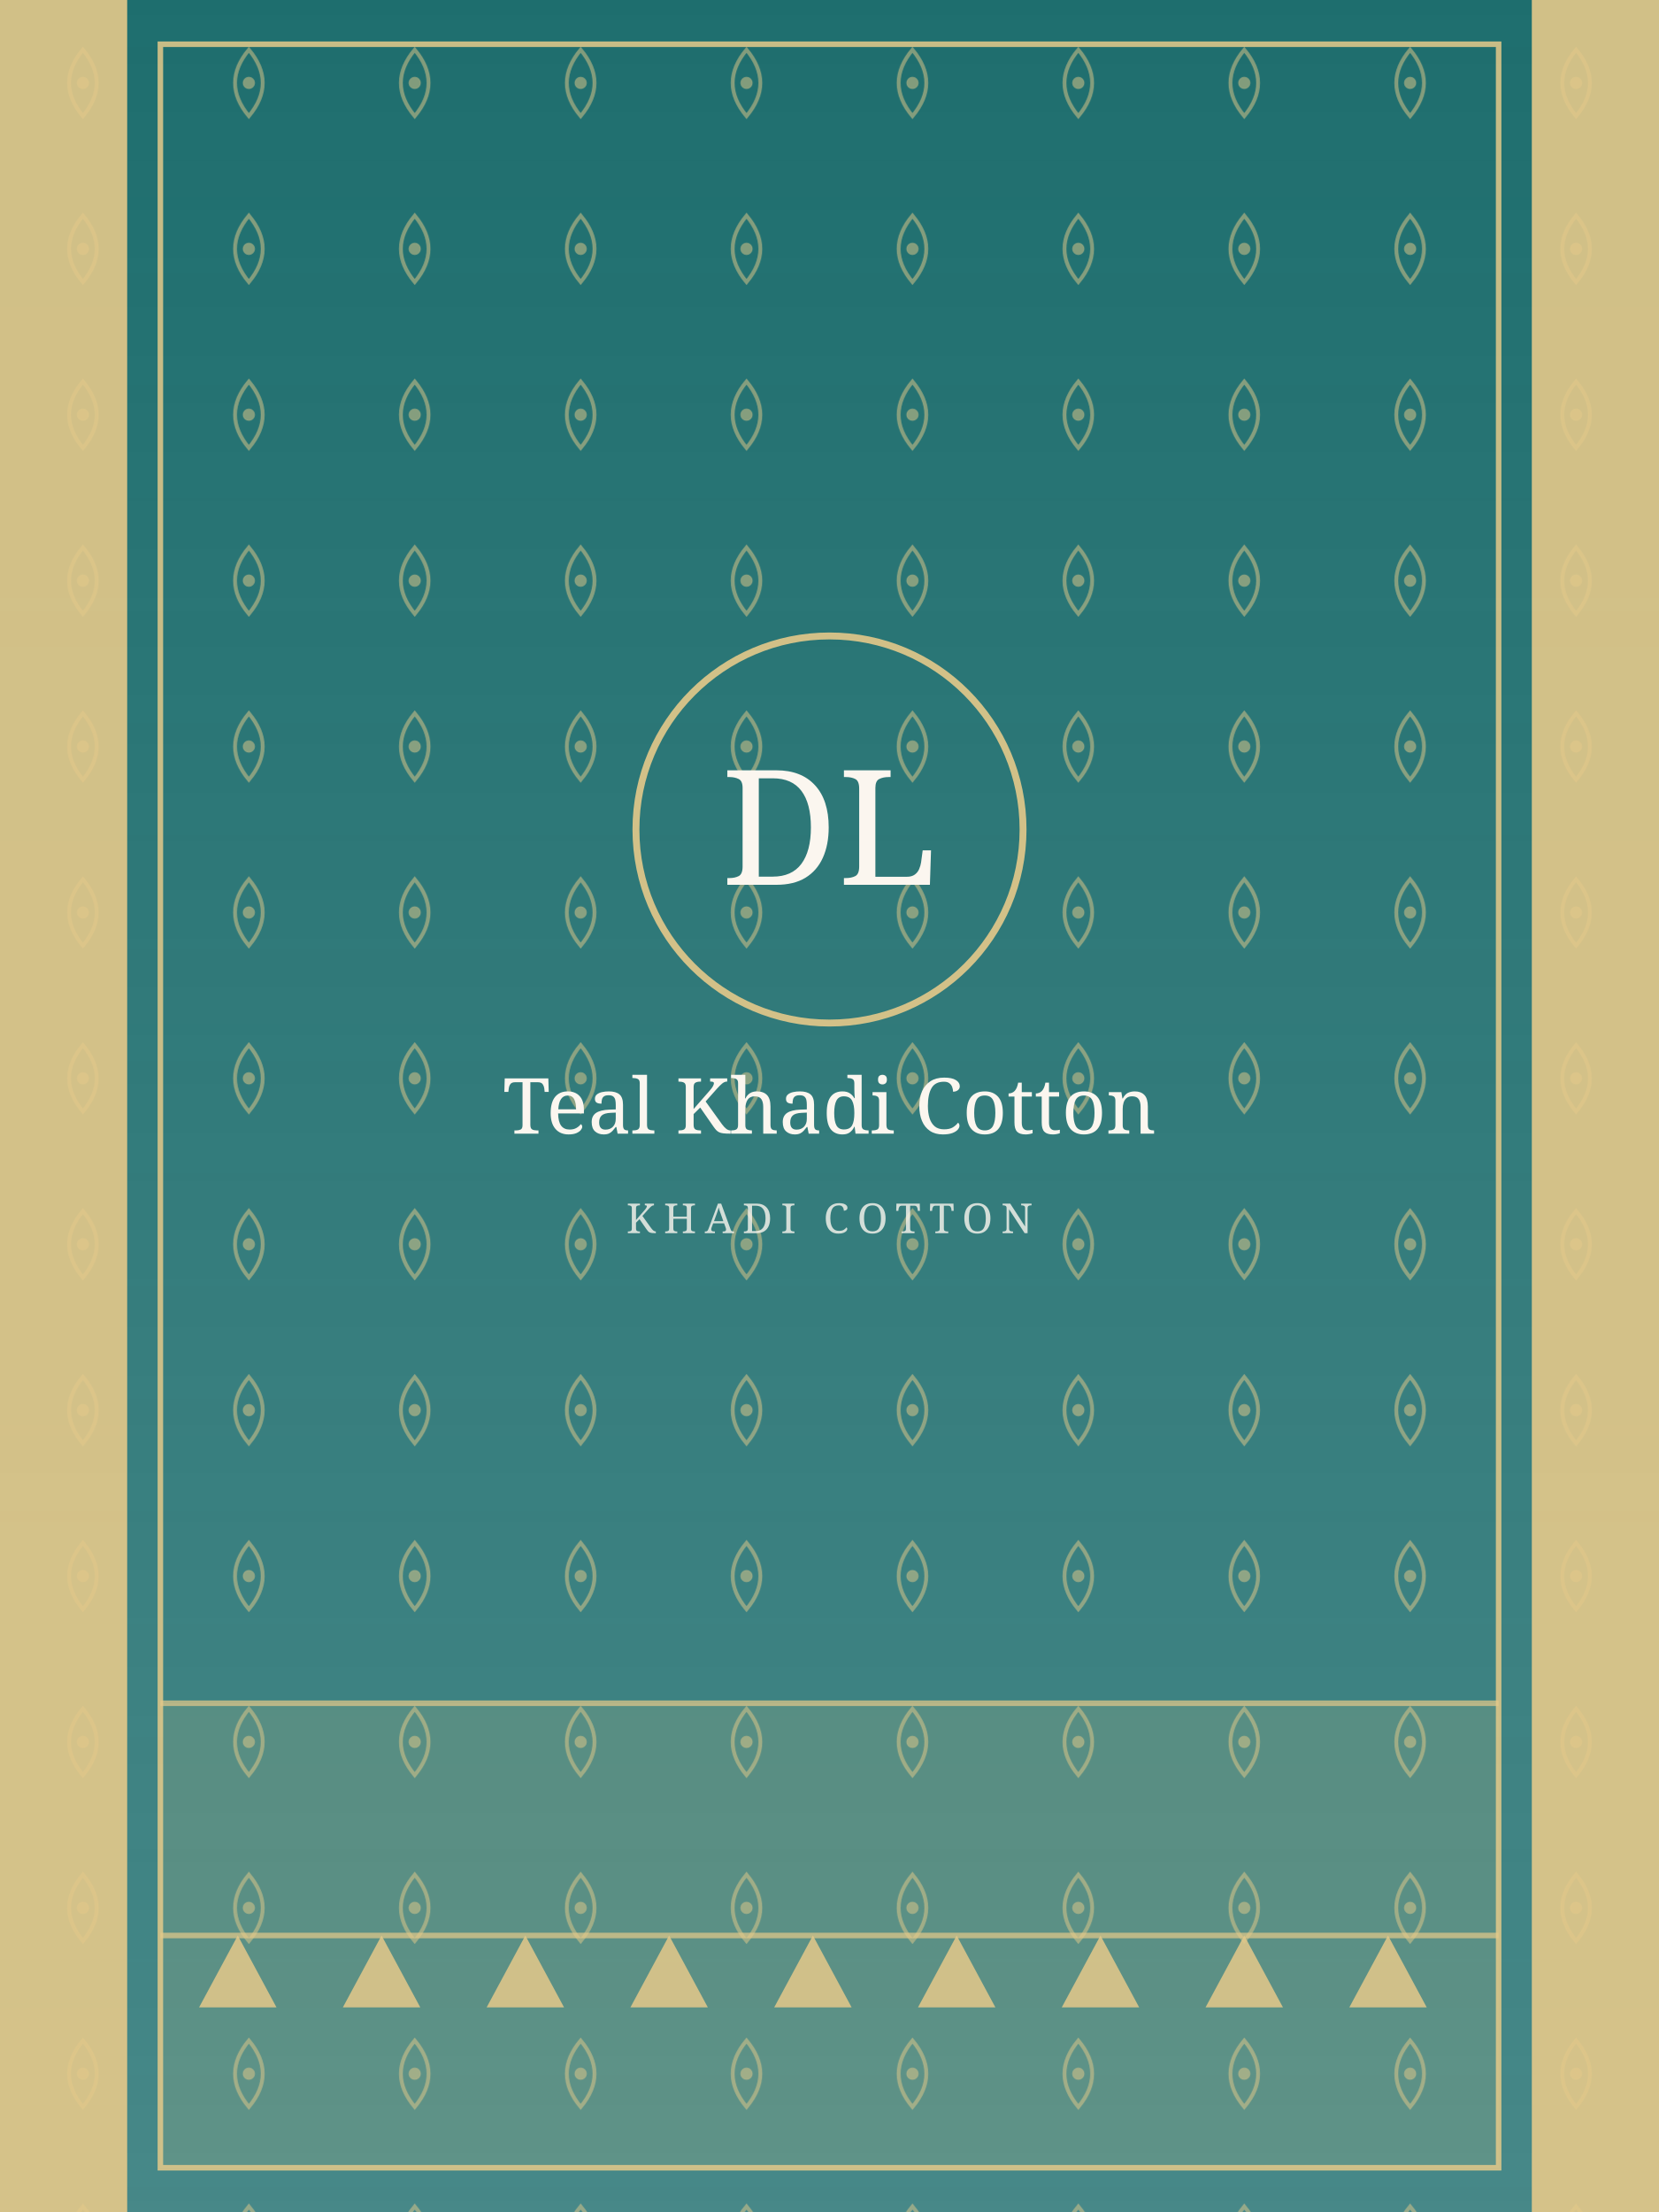
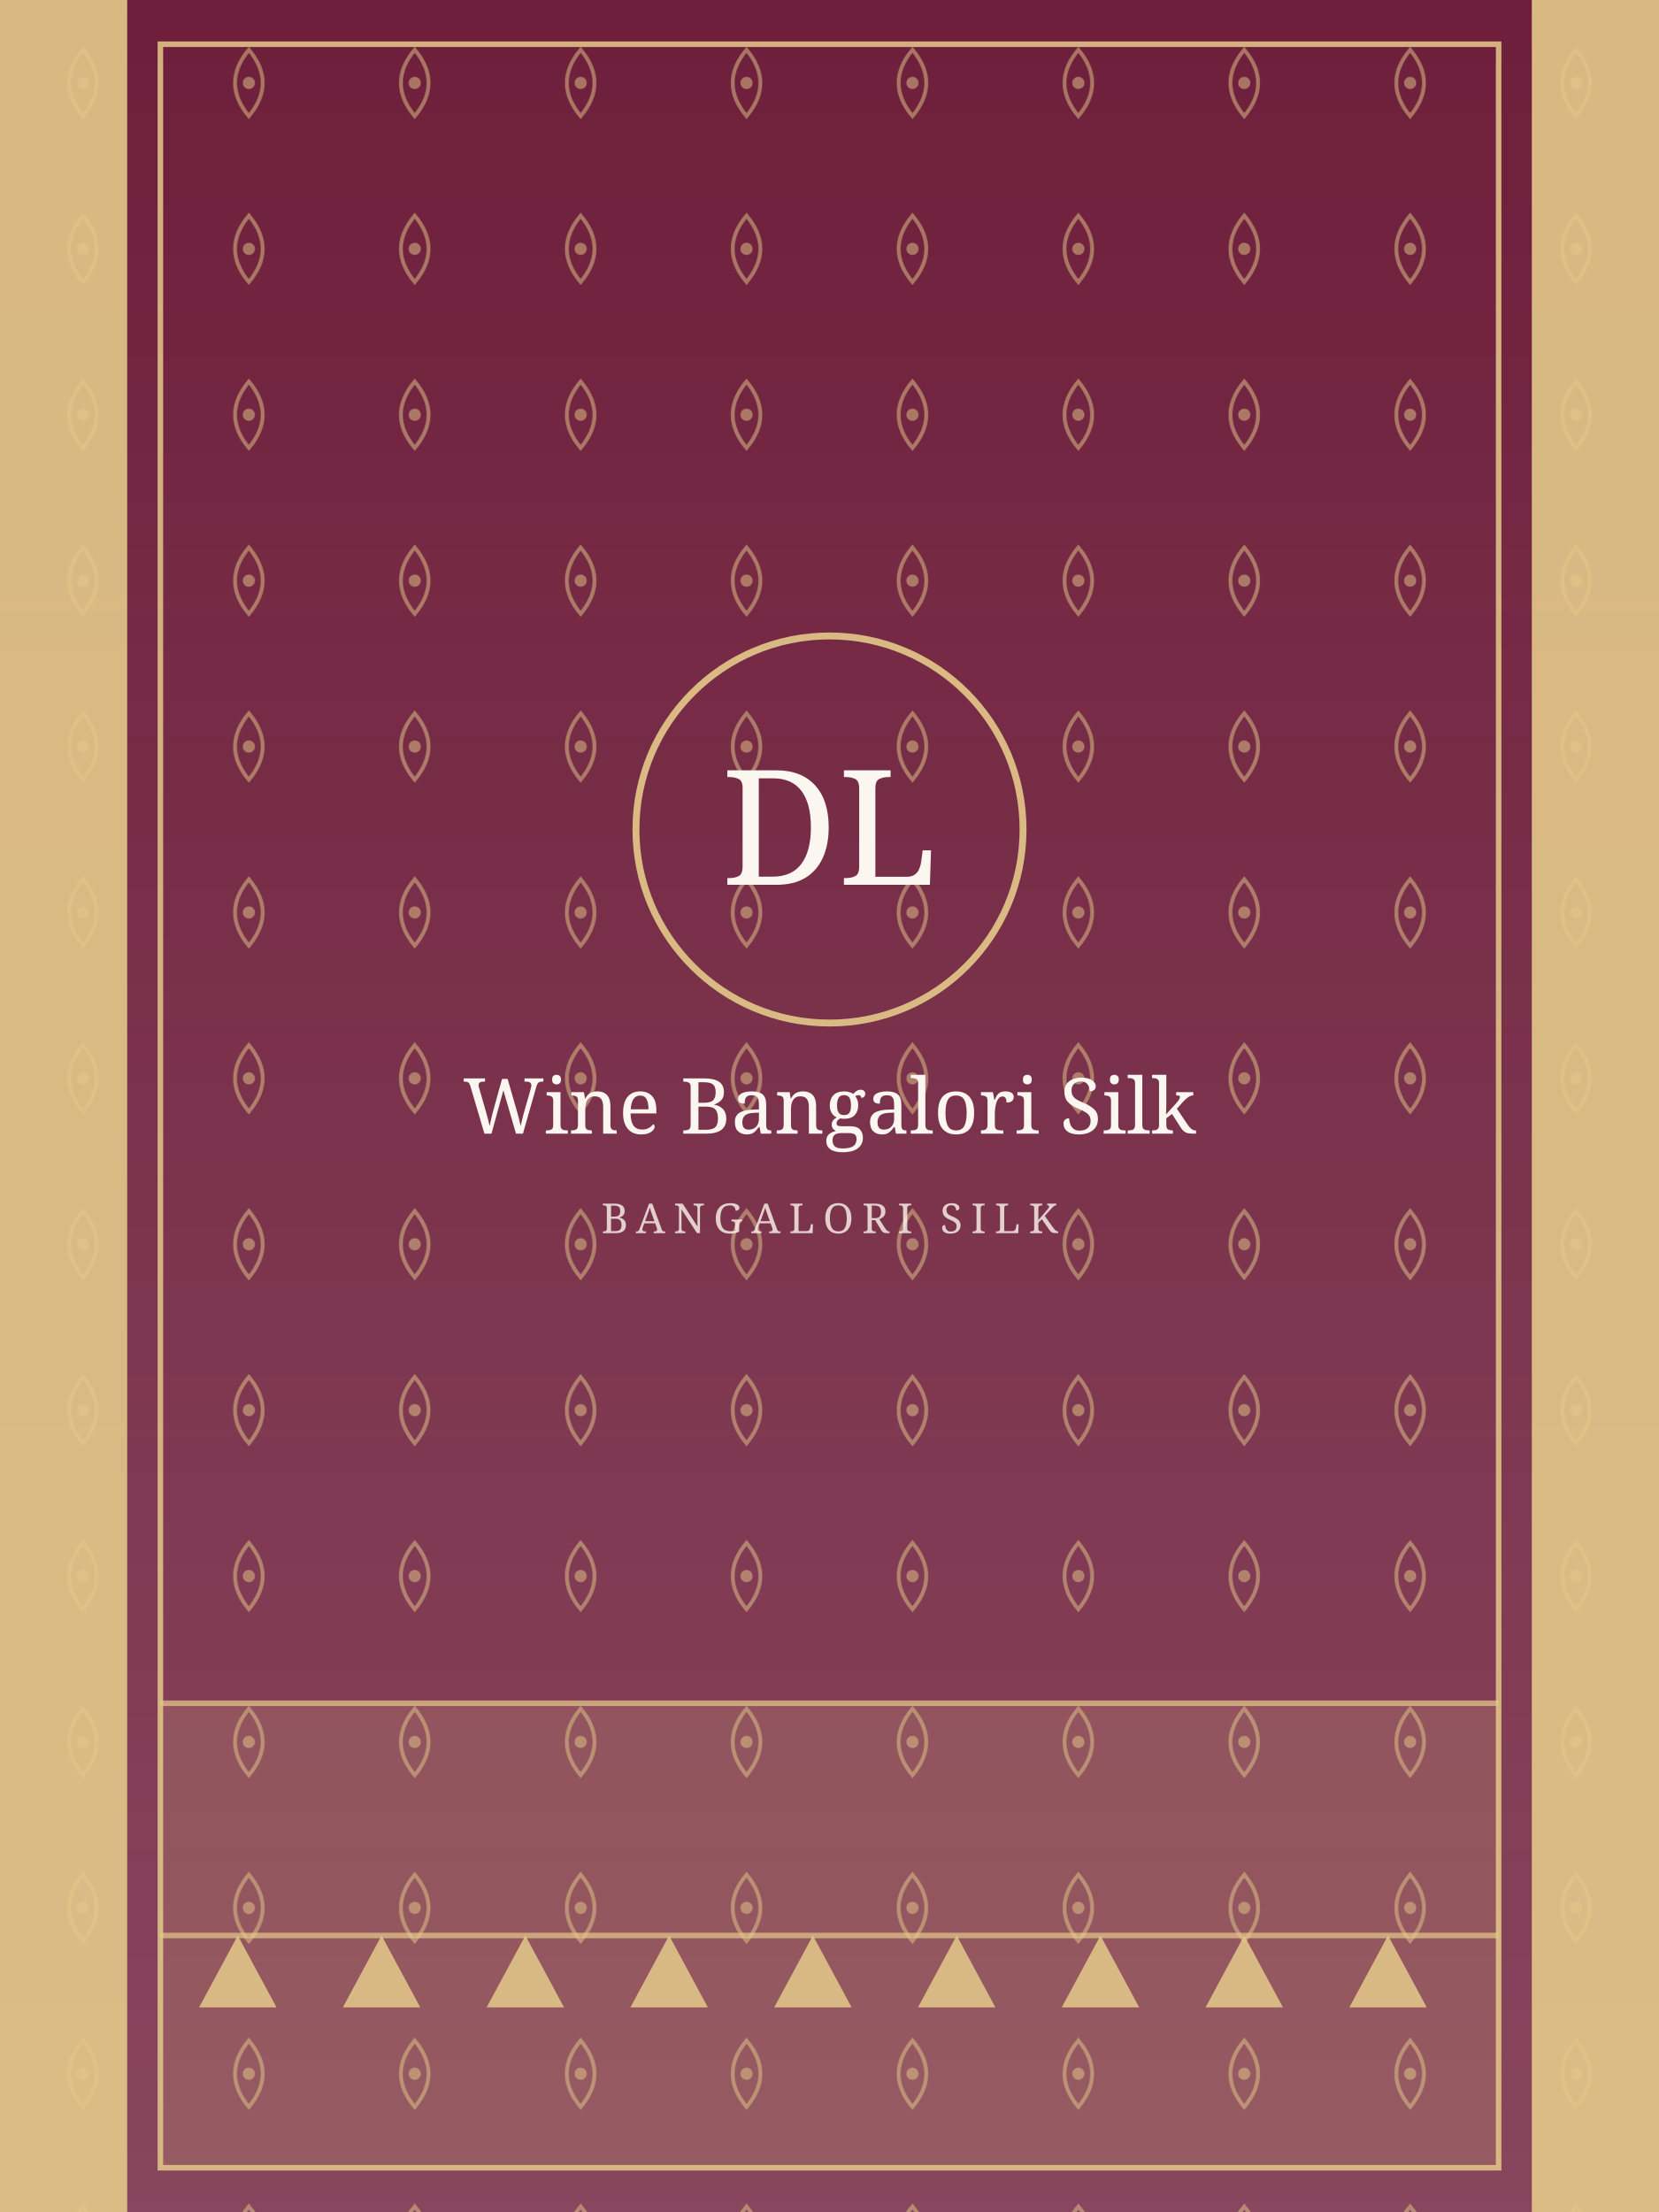
- <svg xmlns="http://www.w3.org/2000/svg" viewBox="0 0 600 800" width="600" height="800" role="img" aria-label="Teal Khadi Cotton">
+ <svg xmlns="http://www.w3.org/2000/svg" viewBox="0 0 600 800" width="600" height="800" role="img" aria-label="Wine Bangalori Silk">
  <defs>
    <linearGradient id="g" x1="0" y1="0" x2="0" y2="1">
-       <stop offset="0" stop-color="#1E6E6E" />
-       <stop offset="1" stop-color="#1E6E6E" stop-opacity="0.82" />
+       <stop offset="0" stop-color="#6E1E3A" />
+       <stop offset="1" stop-color="#6E1E3A" stop-opacity="0.82" />
    </linearGradient>
    <pattern id="buti" width="60" height="60" patternUnits="userSpaceOnUse">
      <g fill="none" stroke="#E4C989" stroke-width="1.4" opacity="0.5">
        <path d="M30 18 q10 12 0 24 q-10 -12 0 -24 Z" />
        <circle cx="30" cy="30" r="2.2" fill="#E4C989" stroke="none" />
      </g>
    </pattern>
  </defs>
  <rect width="600" height="800" fill="url(#g)" />
  <rect width="600" height="800" fill="url(#buti)" />
  <rect x="0" y="0" width="46" height="800" fill="#E4C989" opacity="0.9" />
  <rect x="554" y="0" width="46" height="800" fill="#E4C989" opacity="0.9" />
  <g stroke="#E4C989" stroke-width="2" opacity="0.85" fill="none">
    <rect x="58" y="16" width="484" height="768" />
  </g>
  <rect x="58" y="616" width="484" height="168" fill="#E4C989" opacity="0.16" />
  <g stroke="#E4C989" stroke-width="2" opacity="0.7" fill="none">
    <line x1="58" y1="616" x2="542" y2="616" />
    <line x1="58" y1="700" x2="542" y2="700" />
  </g>
  <g fill="#E4C989" opacity="0.85">
    <path d="M86 700 l14 26 l-28 0 Z" />
    <path d="M138 700 l14 26 l-28 0 Z" />
    <path d="M190 700 l14 26 l-28 0 Z" />
    <path d="M242 700 l14 26 l-28 0 Z" />
    <path d="M294 700 l14 26 l-28 0 Z" />
    <path d="M346 700 l14 26 l-28 0 Z" />
    <path d="M398 700 l14 26 l-28 0 Z" />
    <path d="M450 700 l14 26 l-28 0 Z" />
    <path d="M502 700 l14 26 l-28 0 Z" />
  </g>
  <g transform="translate(300,300)">
    <circle r="70" fill="none" stroke="#E4C989" stroke-width="2.5" opacity="0.9" />
    <text x="0" y="20" text-anchor="middle" font-family="Georgia, serif" font-size="58" fill="#FBF6EF">DL</text>
  </g>
-   <text x="300" y="410" text-anchor="middle" font-family="Georgia, serif" font-size="28" fill="#FBF6EF">Teal Khadi Cotton</text>
-   <text x="300" y="446" text-anchor="middle" font-family="Georgia, serif" font-size="15" letter-spacing="3" fill="#FBF6EF" opacity="0.8">KHADI COTTON</text>
+   <text x="300" y="410" text-anchor="middle" font-family="Georgia, serif" font-size="28" fill="#FBF6EF">Wine Bangalori Silk</text>
+   <text x="300" y="446" text-anchor="middle" font-family="Georgia, serif" font-size="15" letter-spacing="3" fill="#FBF6EF" opacity="0.8">BANGALORI SILK</text>
</svg>
